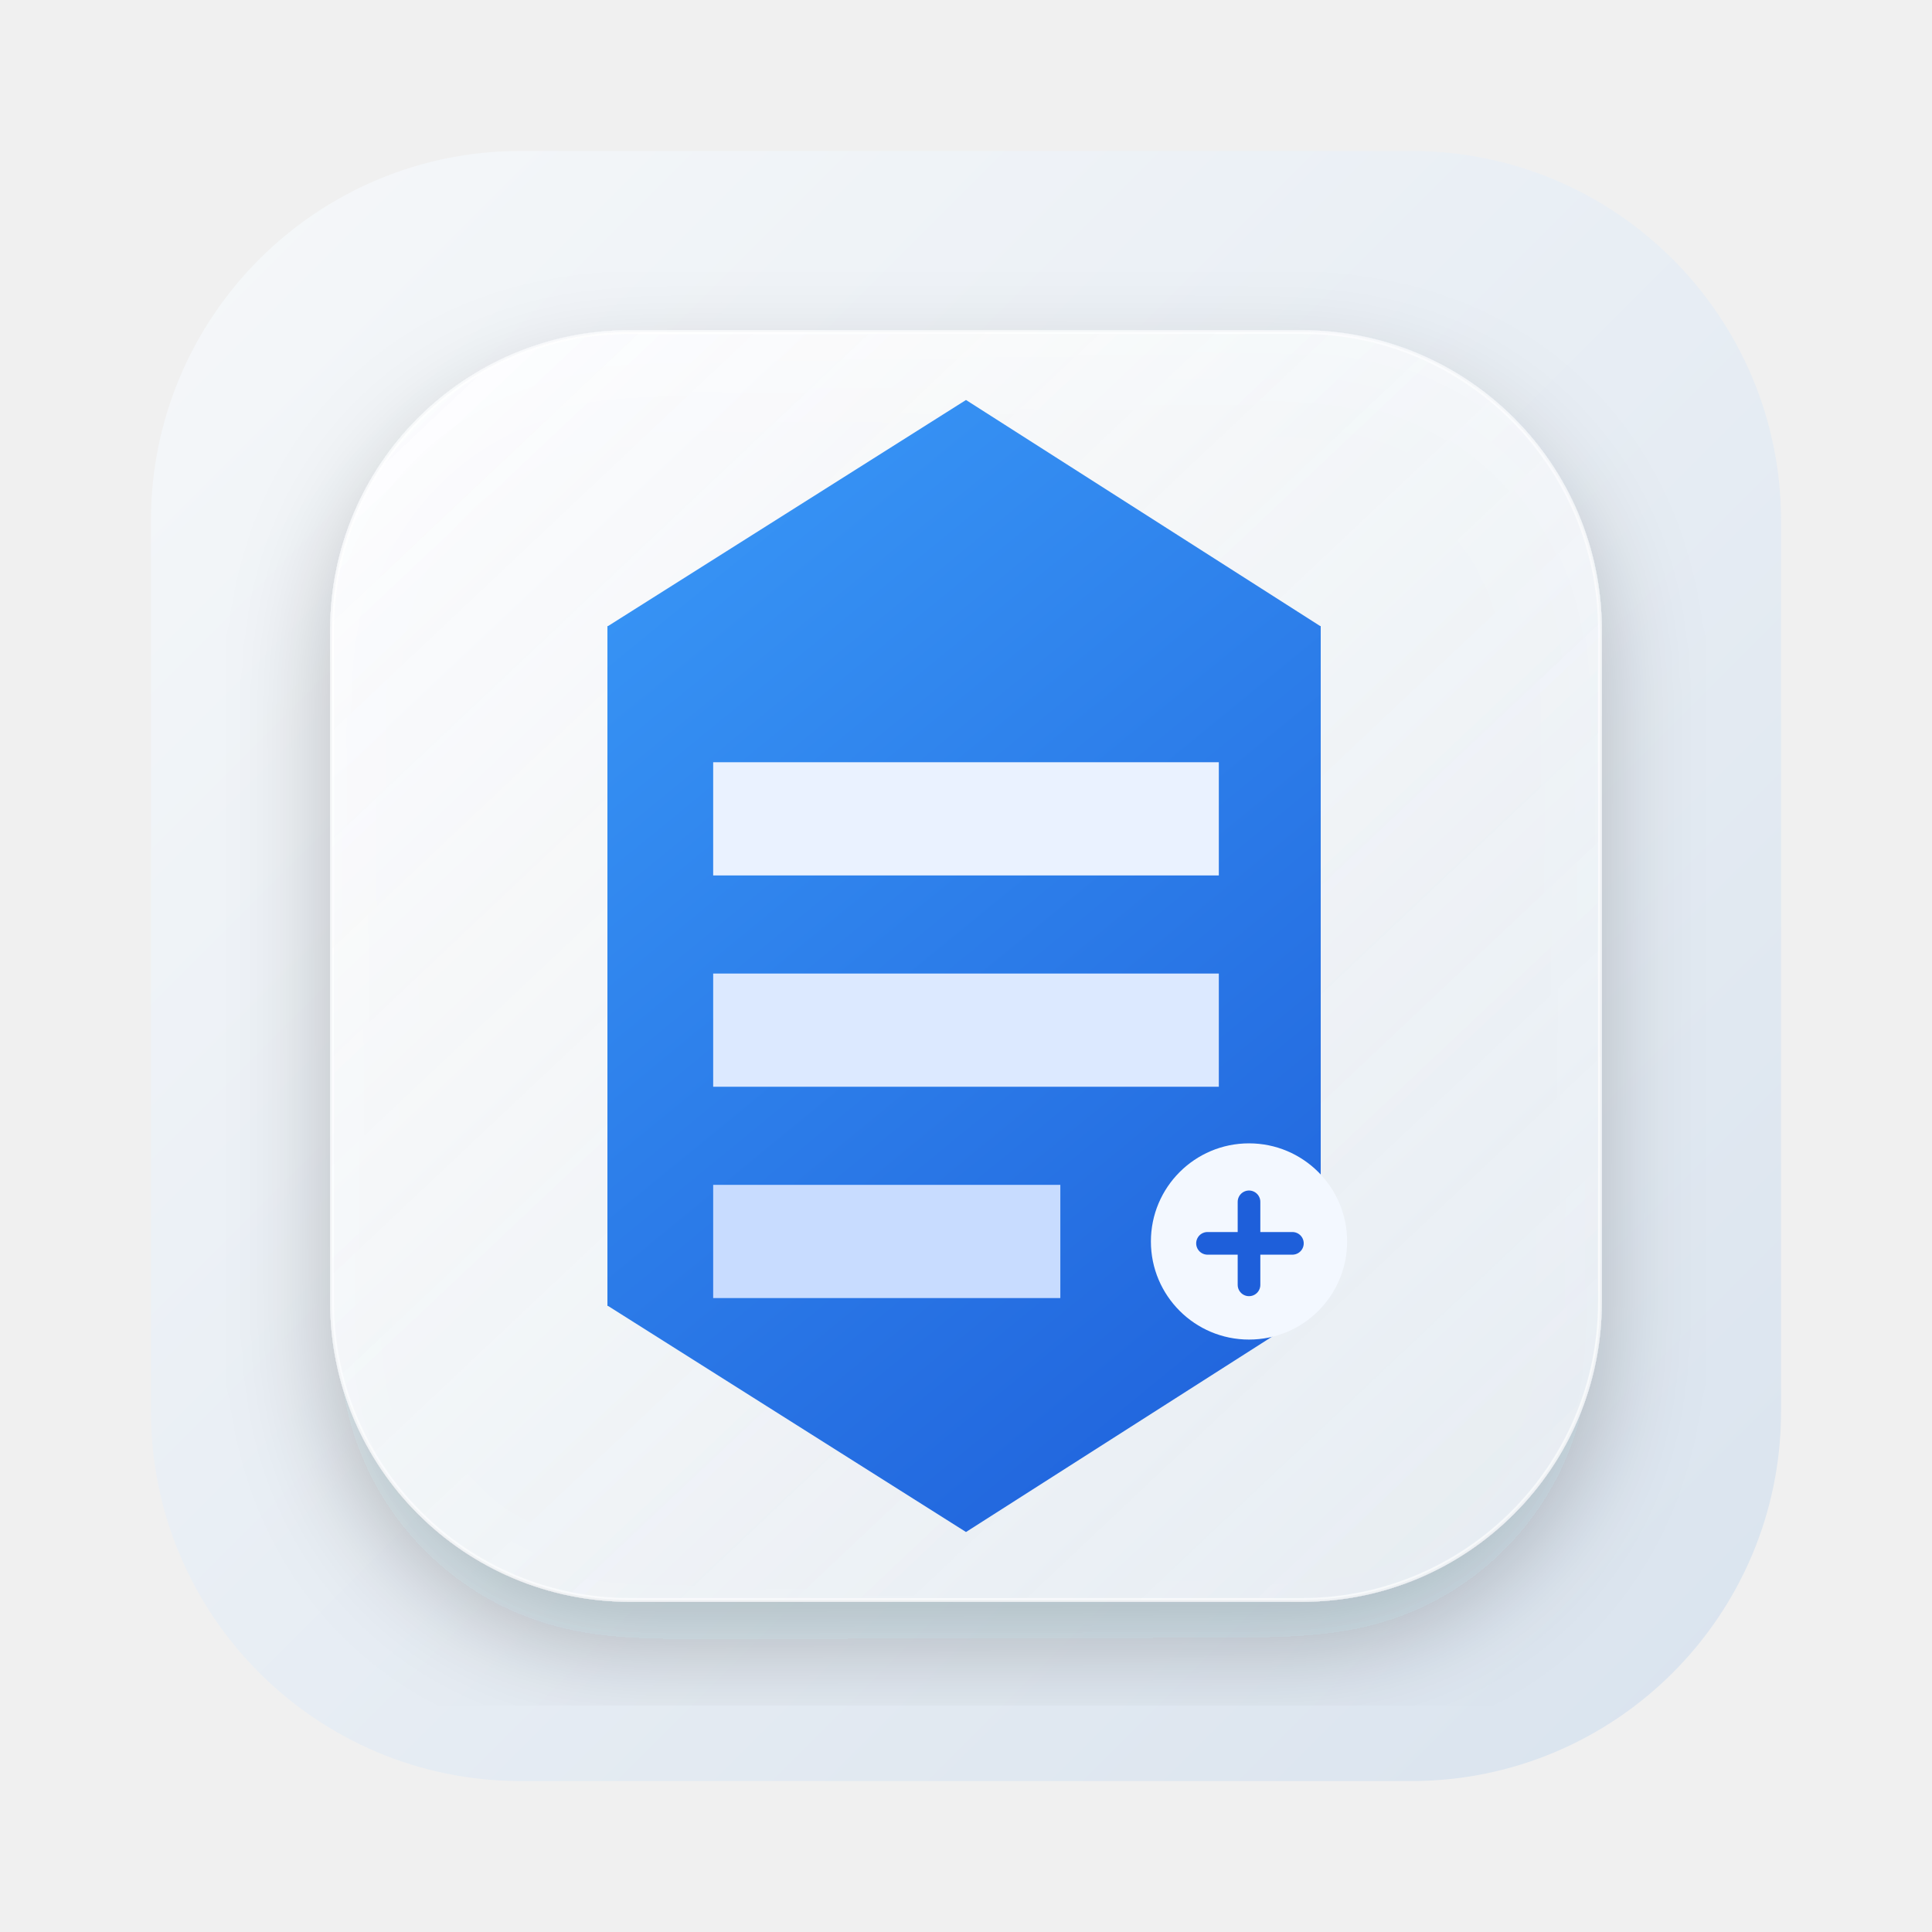
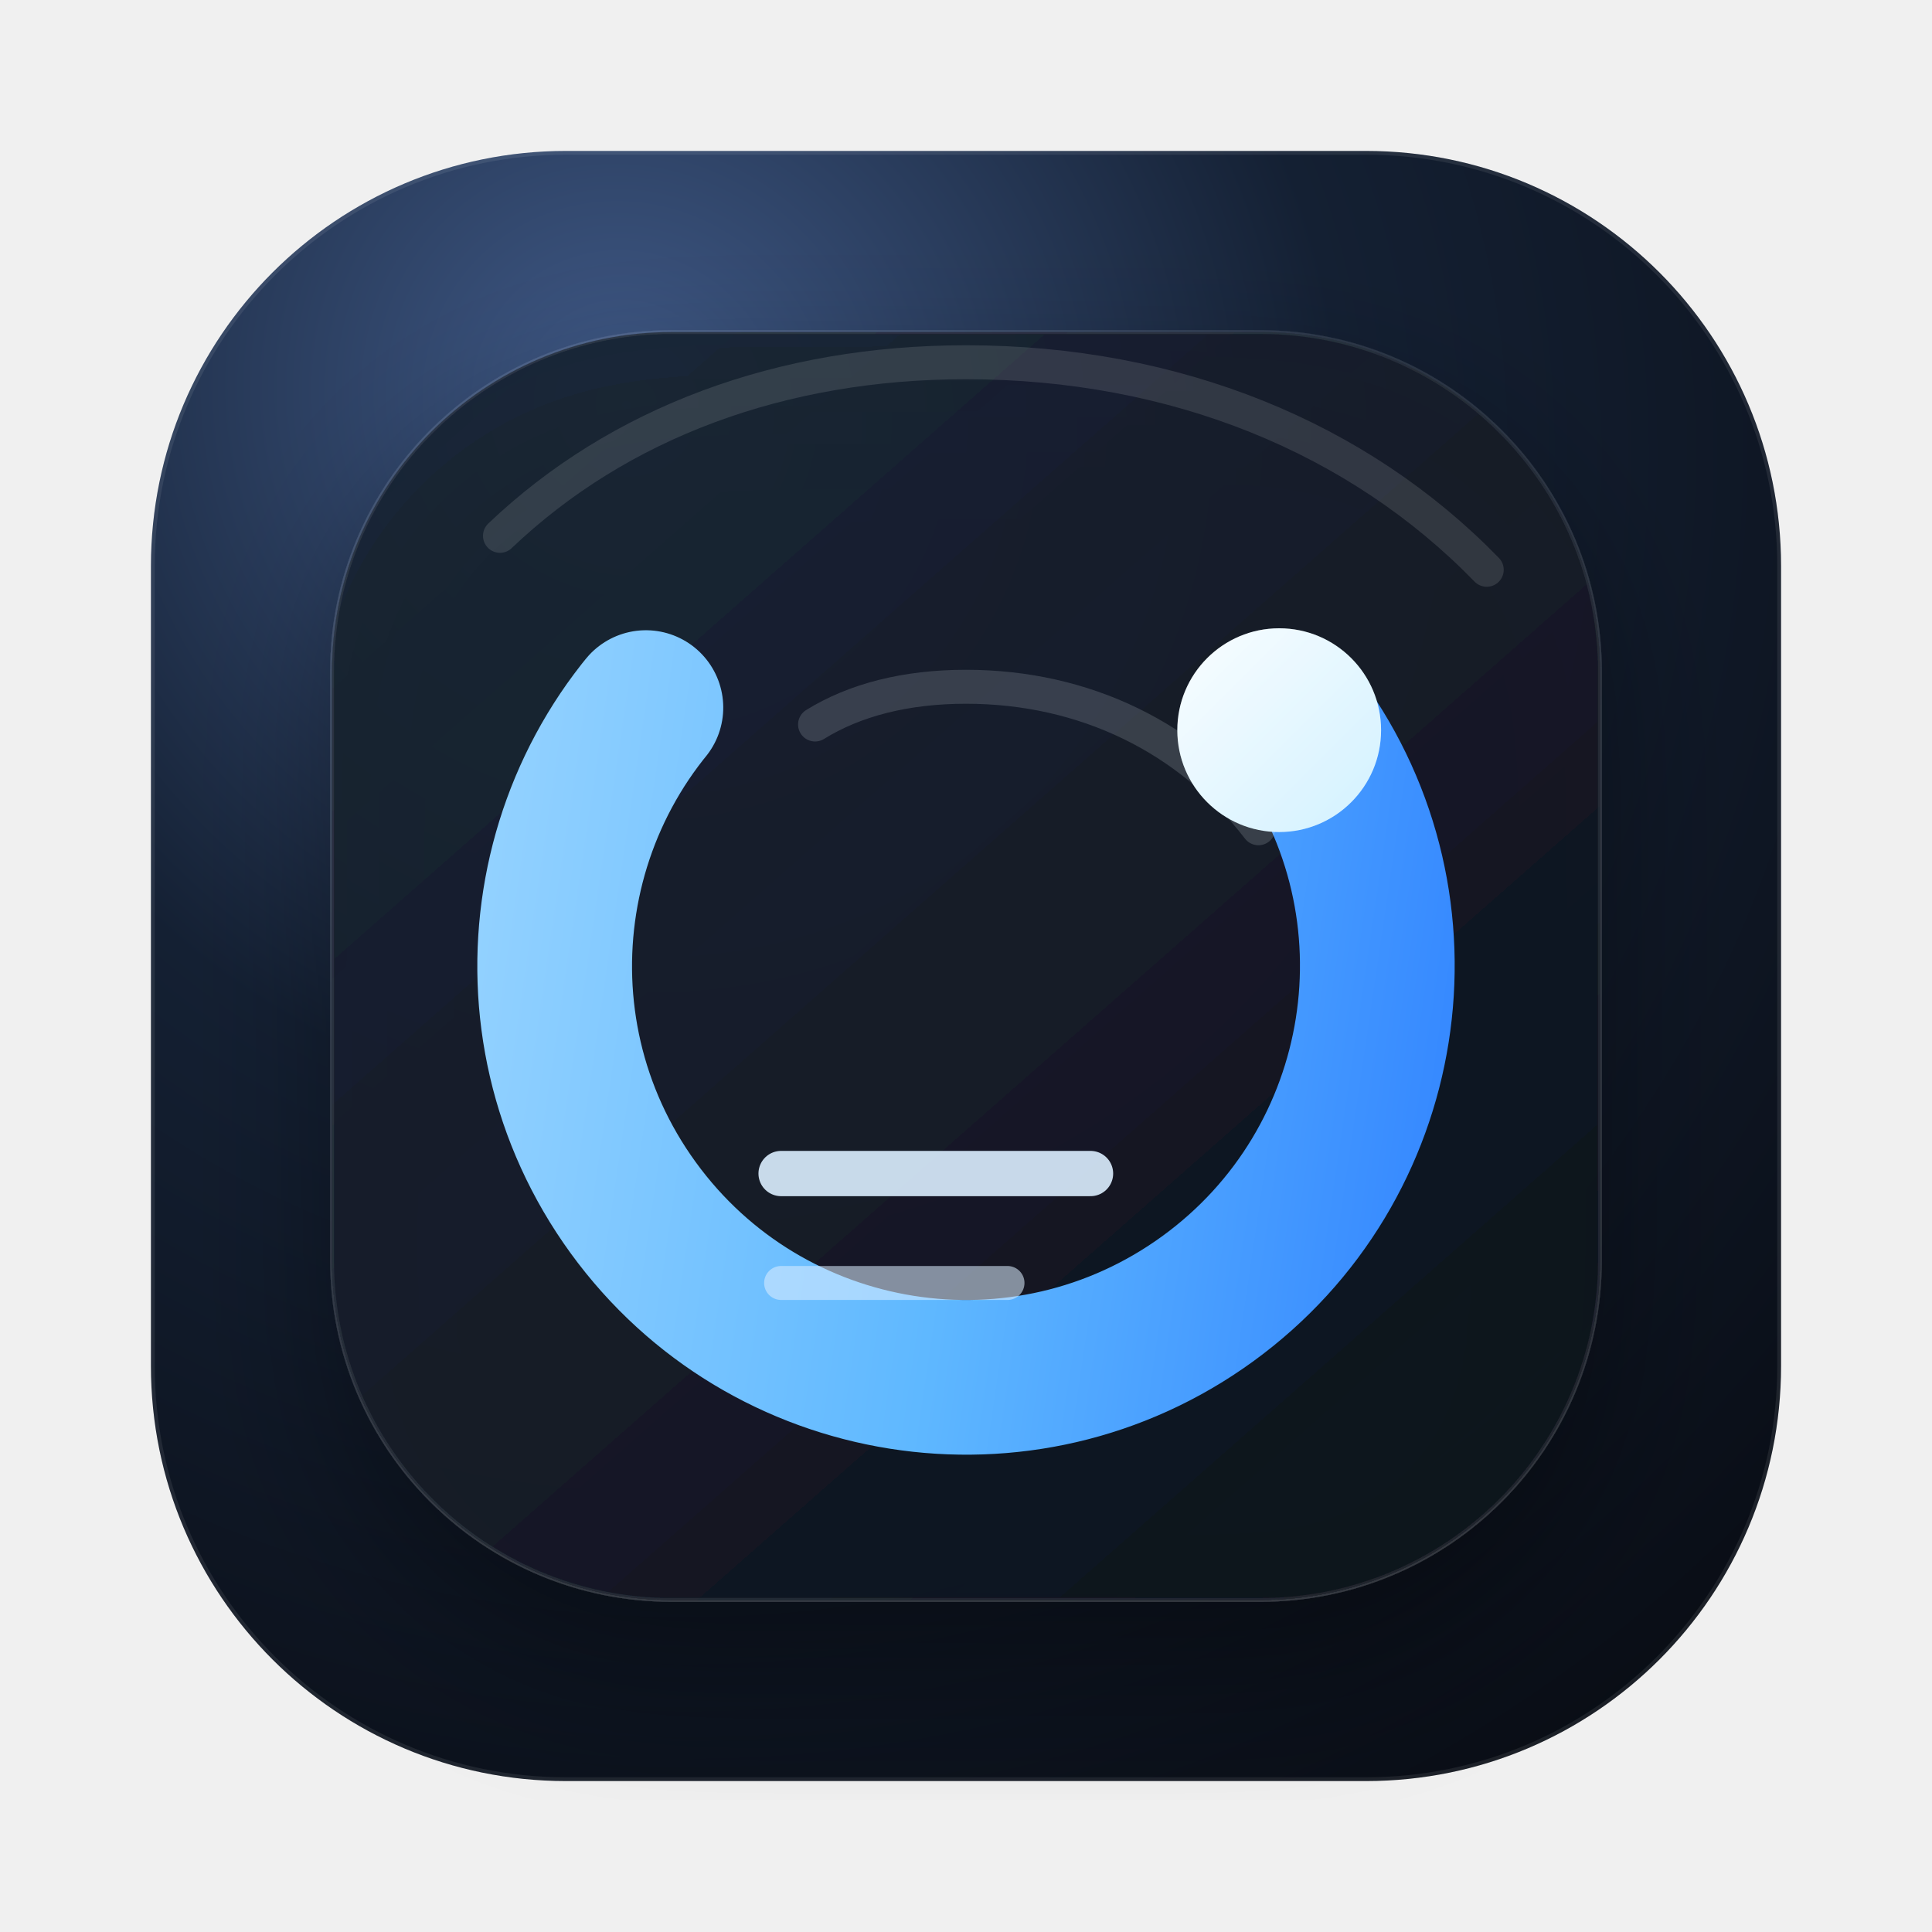
<svg xmlns="http://www.w3.org/2000/svg" width="1024" height="1024" viewBox="0 0 1024 1024" fill="none">
  <defs>
-     <linearGradient id="bg" x1="80" y1="80" x2="944" y2="944" gradientUnits="userSpaceOnUse">
-       <stop stop-color="#F6F8FA" />
-       <stop offset="1" stop-color="#D9E3EE" />
+     <radialGradient id="bgGlow" cx="0" cy="0" r="1" gradientUnits="userSpaceOnUse" gradientTransform="translate(330 214) rotate(46.2) scale(930 880)">
+       <stop stop-color="#405A88" />
+       <stop offset="0.42" stop-color="#142033" />
+       <stop offset="1" stop-color="#080B12" />
+     </radialGradient>
+     <linearGradient id="plate" x1="220" y1="180" x2="804" y2="844" gradientUnits="userSpaceOnUse">
+       <stop stop-color="#1A2434" stop-opacity="0.92" />
+       <stop offset="1" stop-color="#0D121B" stop-opacity="0.98" />
    </linearGradient>
-     <linearGradient id="glass" x1="184" y1="164" x2="844" y2="864" gradientUnits="userSpaceOnUse">
-       <stop stop-color="#FFFFFF" stop-opacity="0.95" />
-       <stop offset="1" stop-color="#EAF0F6" stop-opacity="0.86" />
+     <linearGradient id="ring" x1="292" y1="278" x2="762" y2="738" gradientUnits="userSpaceOnUse">
+       <stop stop-color="#9ED7FF" />
+       <stop offset="0.5" stop-color="#5FB8FF" />
+       <stop offset="1" stop-color="#2A7BFF" />
    </linearGradient>
-     <linearGradient id="accent" x1="292" y1="232" x2="738" y2="776" gradientUnits="userSpaceOnUse">
-       <stop stop-color="#3A9AF8" />
-       <stop offset="1" stop-color="#1E5FDA" />
+     <linearGradient id="orb" x1="612" y1="314" x2="732" y2="434" gradientUnits="userSpaceOnUse">
+       <stop stop-color="#FFFFFF" />
+       <stop offset="1" stop-color="#C9EEFF" />
    </linearGradient>
-     <filter id="shadow" x="120" y="120" width="784" height="784" filterUnits="userSpaceOnUse" color-interpolation-filters="sRGB">
-       <feDropShadow dx="0" dy="24" stdDeviation="26" flood-color="#0D1B2A" flood-opacity="0.25" />
+     <filter id="shadow" x="70" y="70" width="884" height="884" filterUnits="userSpaceOnUse" color-interpolation-filters="sRGB">
+       <feDropShadow dx="0" dy="34" stdDeviation="38" flood-color="#000000" flood-opacity="0.38" />
    </filter>
  </defs>
-   <rect x="80" y="80" width="864" height="864" rx="196" fill="url(#bg)" />
+   <rect x="80" y="80" width="864" height="864" rx="220" fill="url(#bgGlow)" />
+   <rect x="81" y="81" width="862" height="862" rx="219" stroke="#FFFFFF" stroke-opacity="0.08" stroke-width="2" />
  <g filter="url(#shadow)">
-     <rect x="176" y="176" width="672" height="672" rx="158" fill="url(#glass)" />
-     <rect x="176" y="176" width="672" height="672" rx="158" stroke="#FFFFFF" stroke-opacity="0.64" stroke-width="2" />
+     <rect x="176" y="176" width="672" height="672" rx="180" fill="url(#plate)" />
+     <rect x="176" y="176" width="672" height="672" rx="180" stroke="#FFFFFF" stroke-opacity="0.08" stroke-width="2" />
  </g>
-   <path d="M322 332H700V692H322V332Z" fill="url(#accent)" />
-   <path d="M322 332H700V692H322V332Z" fill="url(#accent)" />
-   <path d="M322 332L512 212L700 332V692L512 812L322 692V332Z" fill="url(#accent)" />
-   <path d="M378 404H646V464H378V404Z" fill="#EAF2FF" />
-   <path d="M378 516H646V576H378V516Z" fill="#DCE9FF" />
-   <path d="M378 628H562V688H378V628Z" fill="#C8DCFF" />
-   <circle cx="662" cy="658" r="52" fill="#F3F8FF" />
-   <path d="M640 659H685" stroke="#1E5FDA" stroke-width="12" stroke-linecap="round" />
-   <path d="M662 637V681" stroke="#1E5FDA" stroke-width="12" stroke-linecap="round" />
+   <path d="M265 284C328 224 414 192 512 192C623 192 720 232 788 302" stroke="#FFFFFF" stroke-opacity="0.12" stroke-width="18" stroke-linecap="round" />
+   <circle cx="512" cy="512" r="218" stroke="url(#ring)" stroke-width="82" stroke-linecap="round" stroke-dasharray="970 420" transform="rotate(-36 512 512)" />
+   <path d="M432 384C453 371 480 364 512 364C575 364 630 391 667 439" stroke="#EAF7FF" stroke-opacity="0.16" stroke-width="18" stroke-linecap="round" />
+   <circle cx="678" cy="387" r="54" fill="url(#orb)" />
+   <circle cx="678" cy="387" r="54" fill="#FFFFFF" fill-opacity="0.18" />
+   <path d="M414 622H578" stroke="#DCEEFF" stroke-opacity="0.9" stroke-width="24" stroke-linecap="round" />
+   <path d="M414 680H534" stroke="#DCEEFF" stroke-opacity="0.56" stroke-width="18" stroke-linecap="round" />
</svg>
